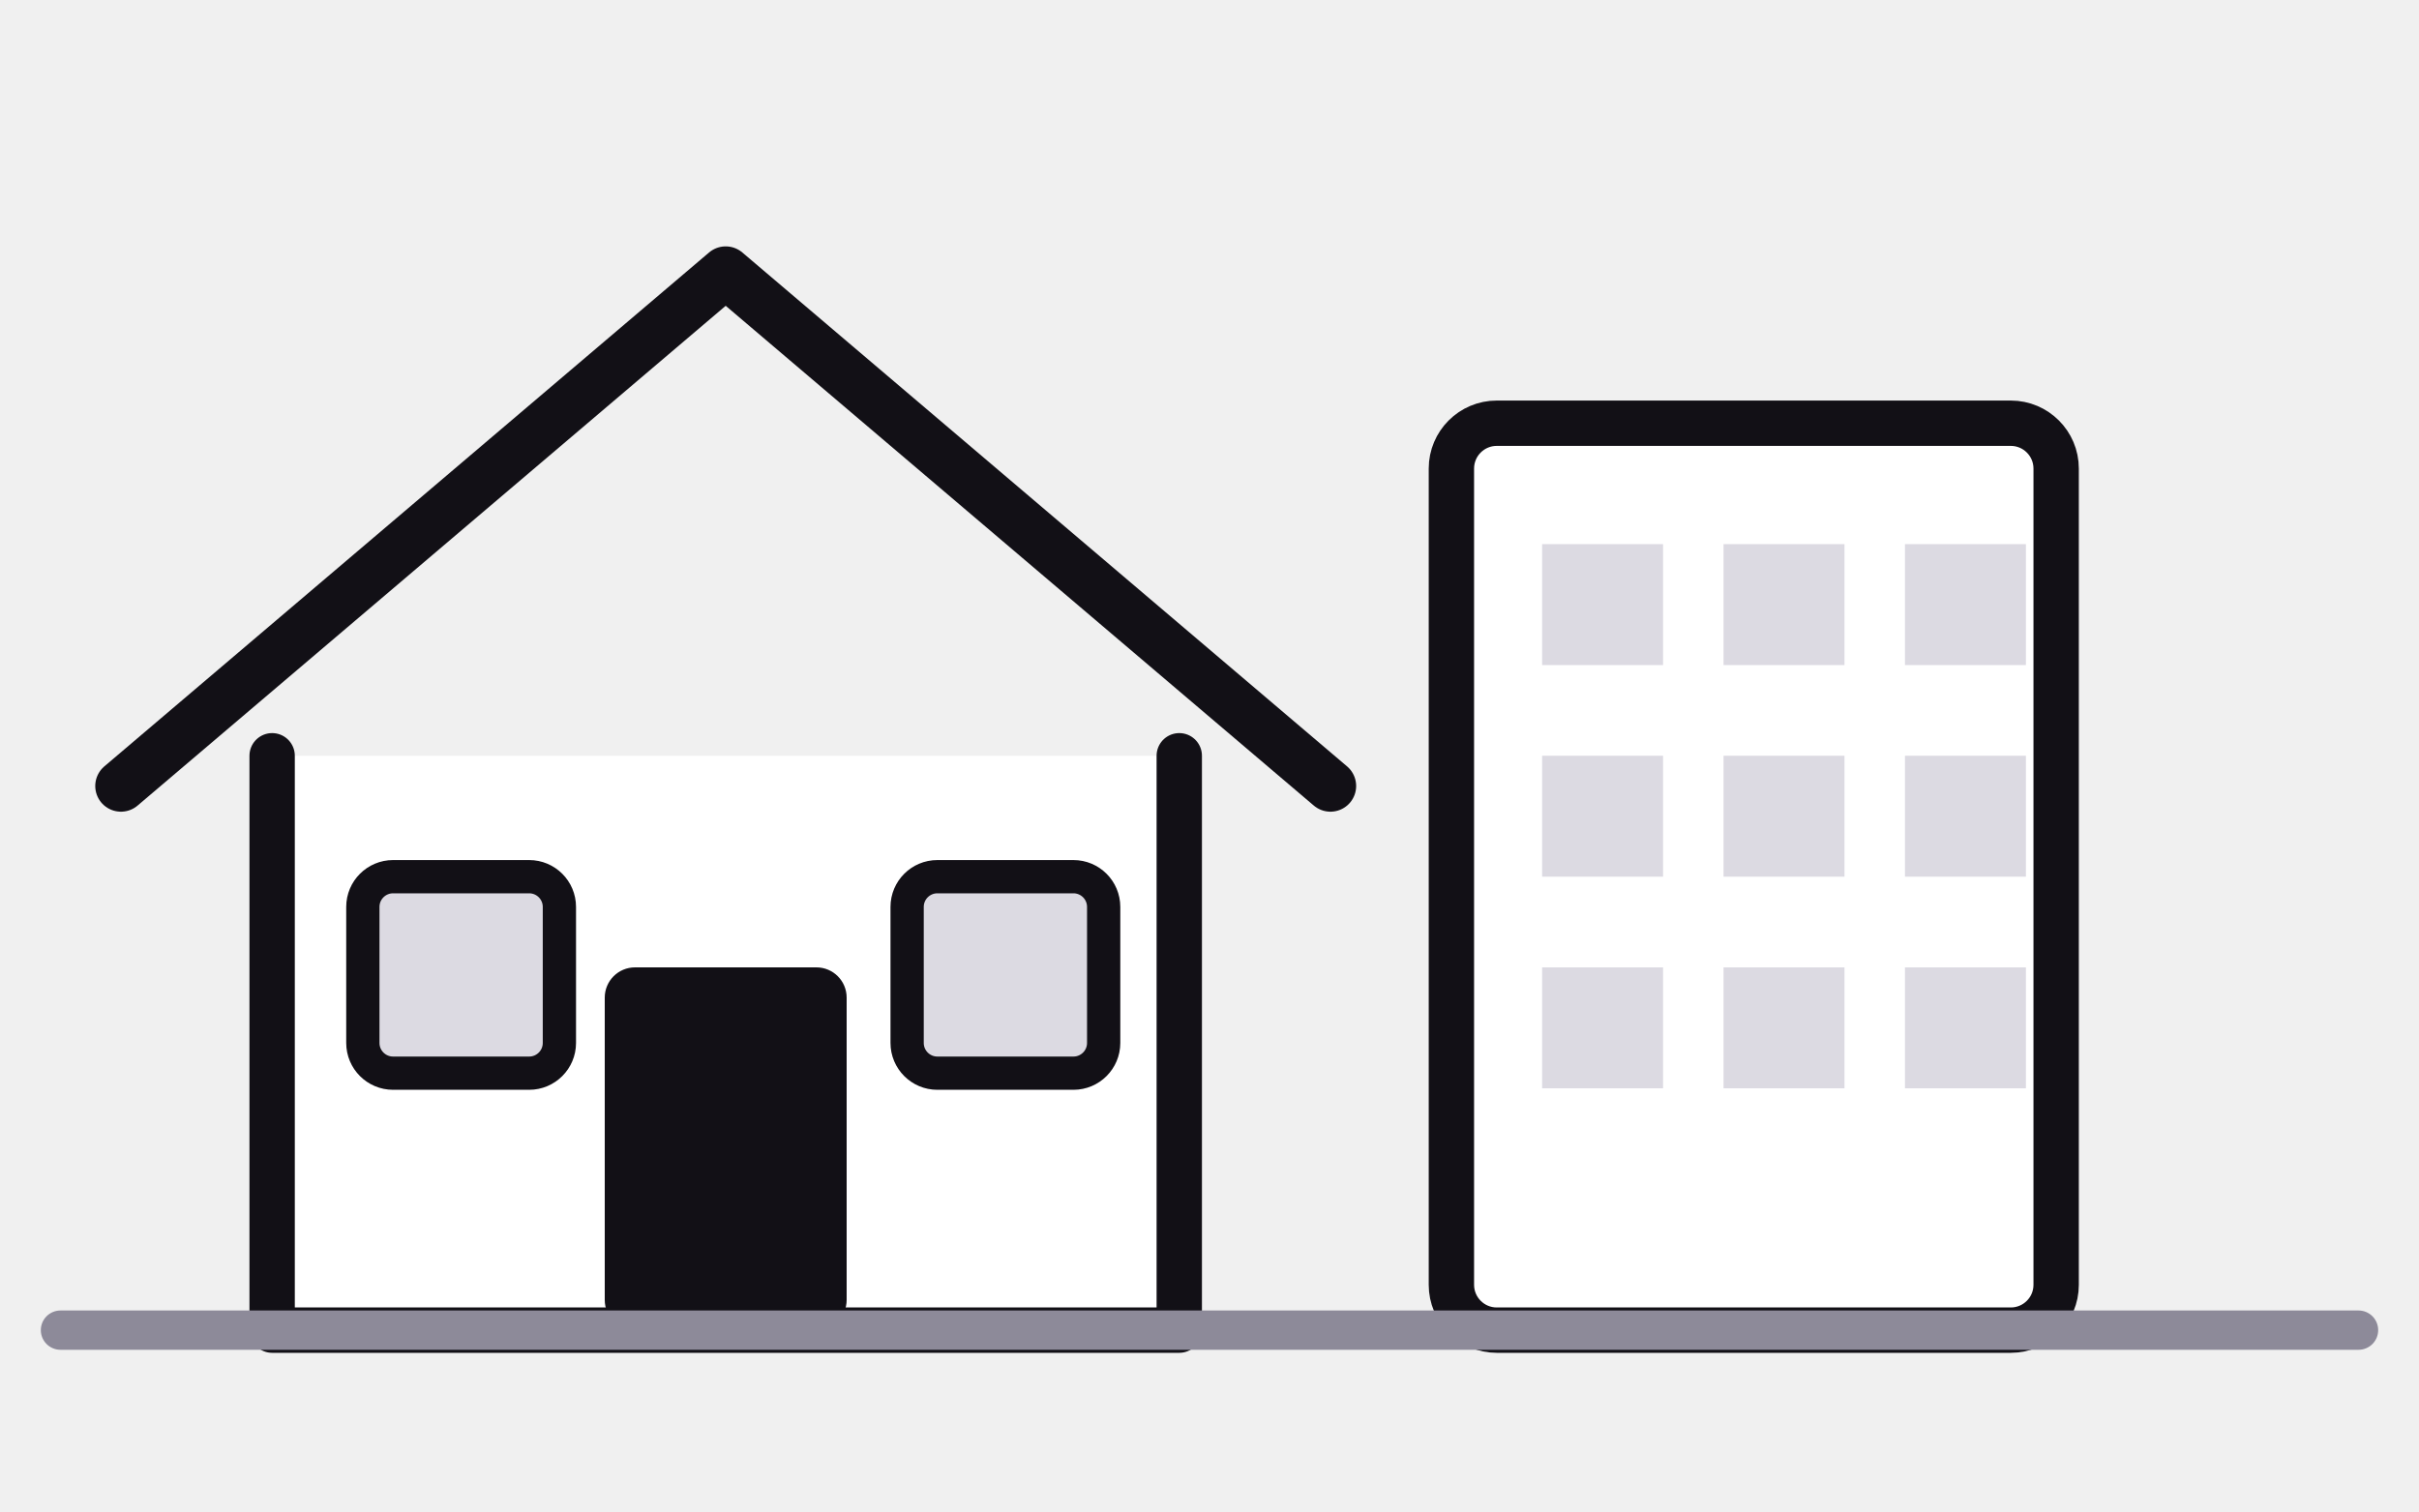
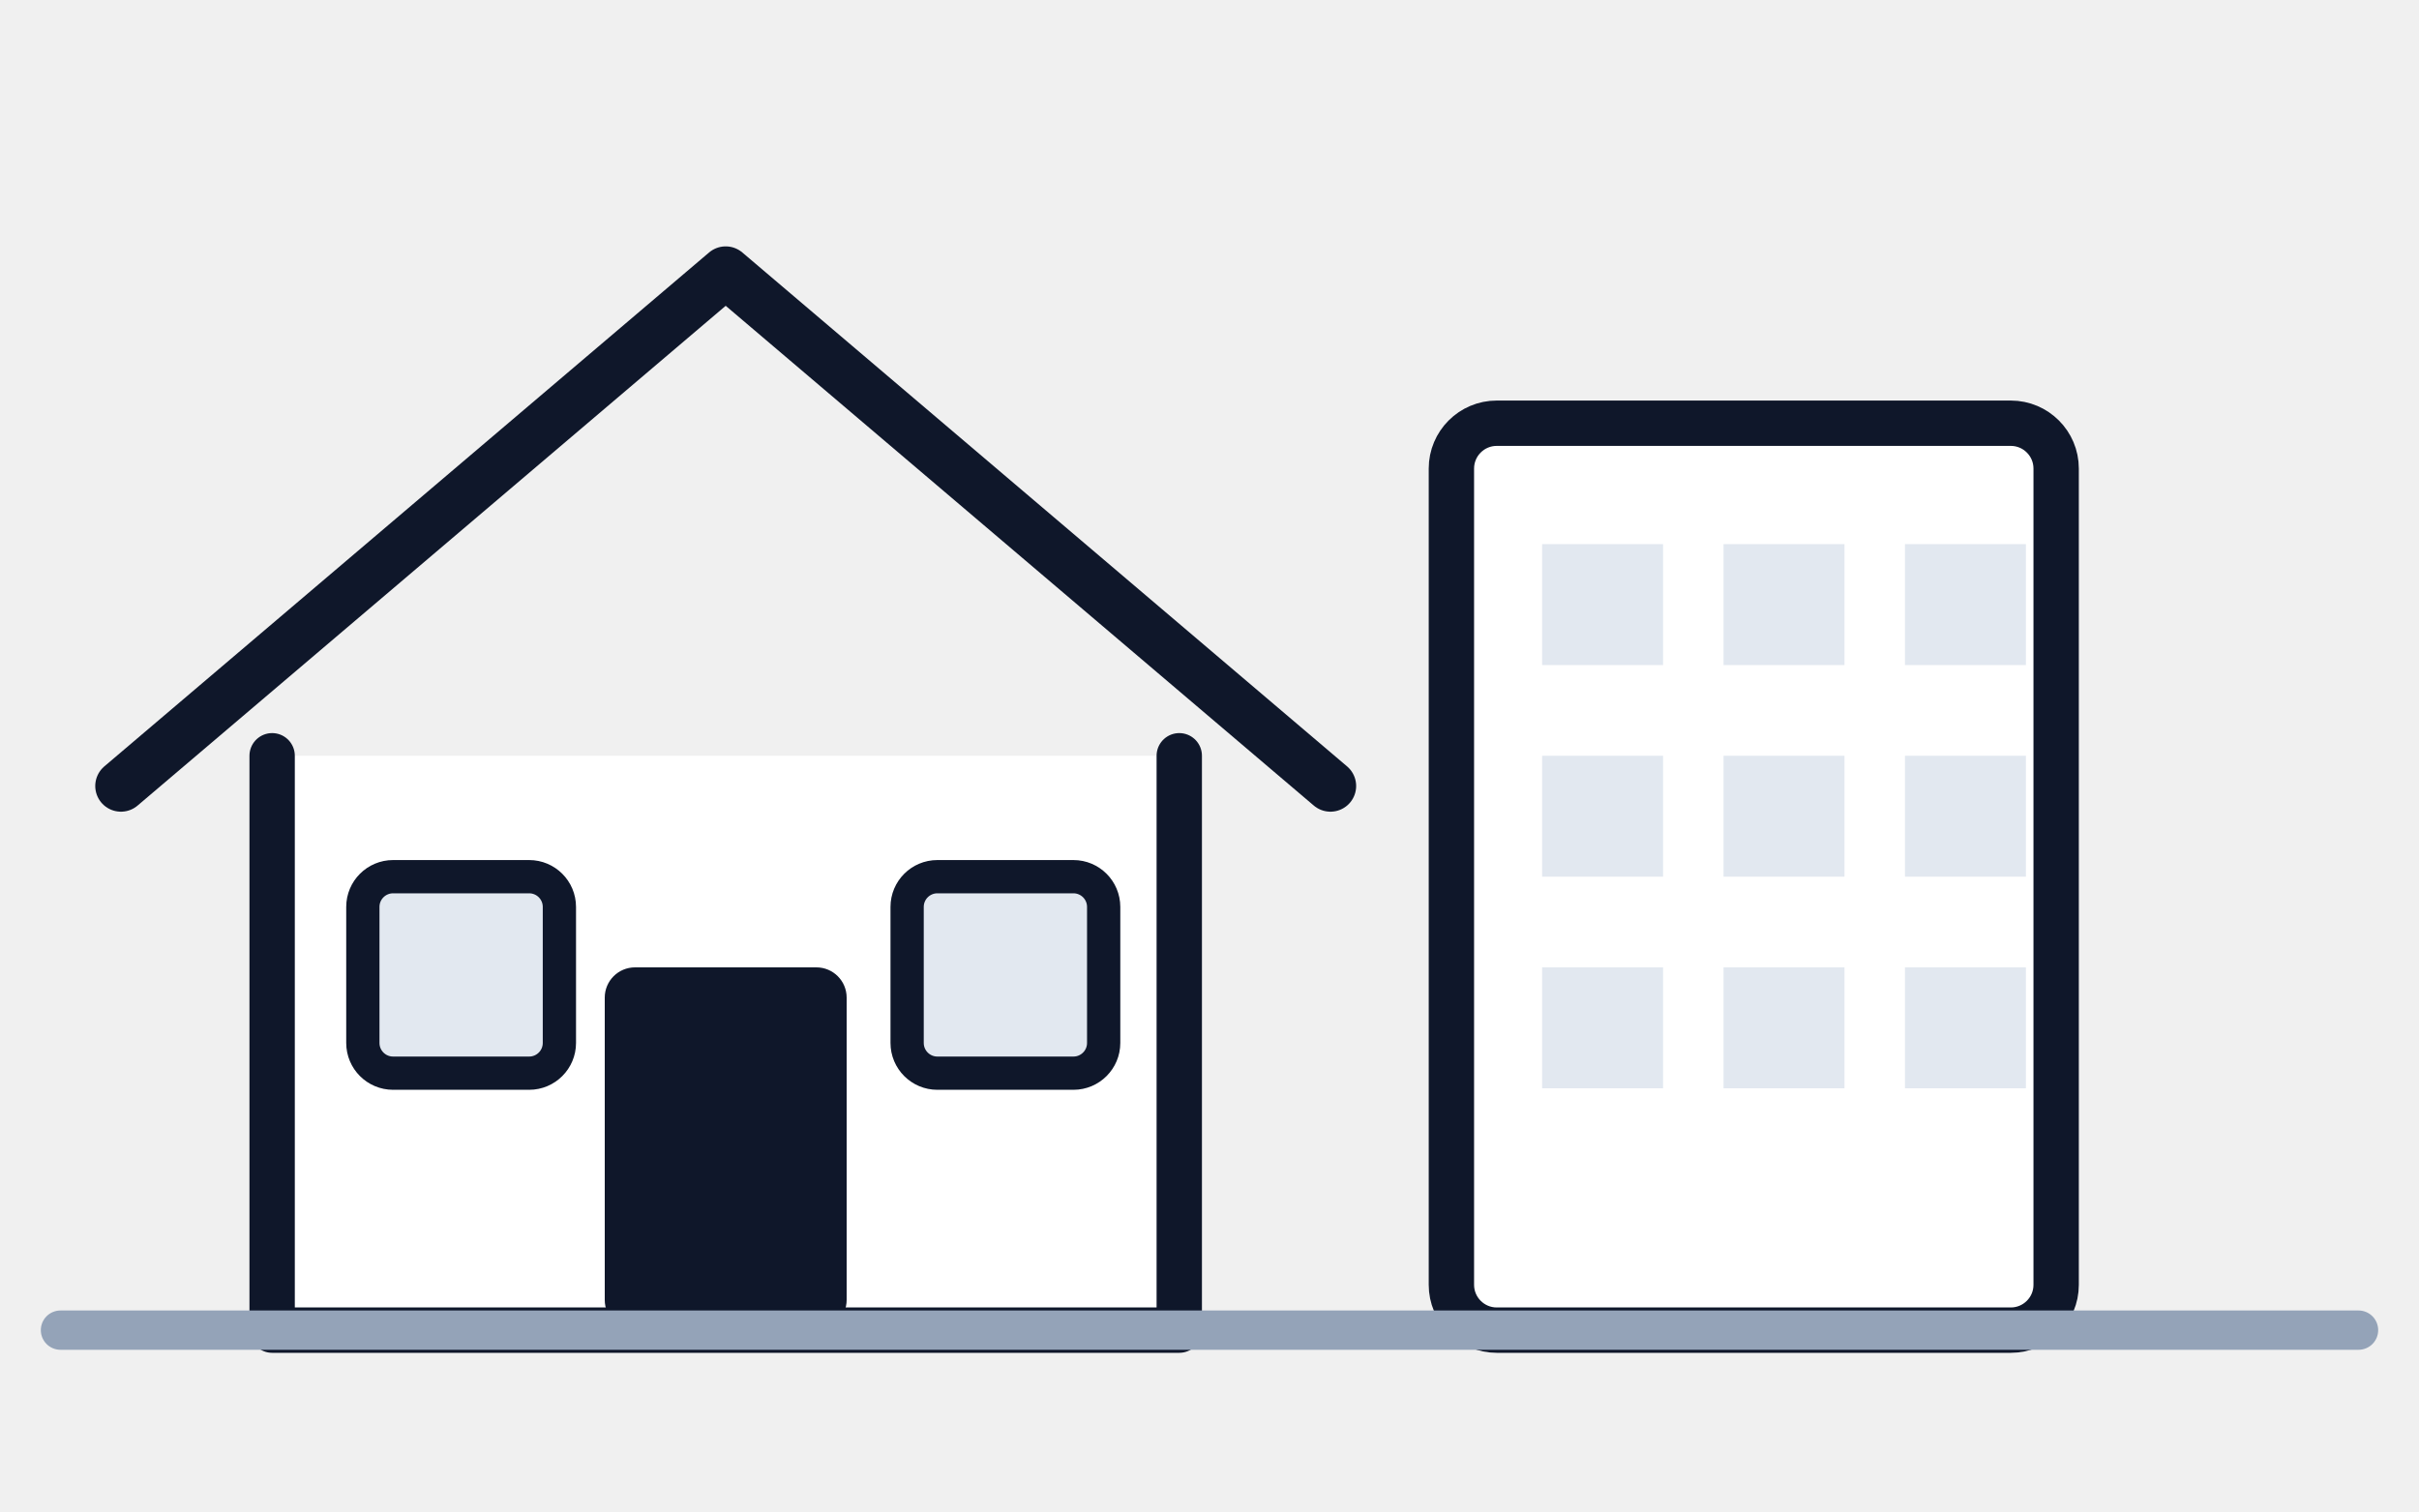
- <svg xmlns="http://www.w3.org/2000/svg" viewBox="0 0 160 100" width="160" height="100" fill="none" stroke="#121016" stroke-width="3" stroke-linecap="round" stroke-linejoin="round">
+ <svg xmlns="http://www.w3.org/2000/svg" viewBox="0 0 160 100" width="160" height="100" fill="none" stroke="#0f172a" stroke-width="3" stroke-linecap="round" stroke-linejoin="round">
  <rect x="96" y="28" width="40" height="60" rx="3" fill="#ffffff" />
  <rect x="96" y="28" width="40" height="60" rx="3" stroke-width="2.6" />
-   <g fill="#dcdae2" stroke="none">
+   <g fill="#e2e8f0" stroke="none">
    <rect x="102" y="36" width="8" height="8" />
    <rect x="114" y="36" width="8" height="8" />
    <rect x="126" y="36" width="8" height="8" />
    <rect x="102" y="50" width="8" height="8" />
    <rect x="114" y="50" width="8" height="8" />
    <rect x="126" y="50" width="8" height="8" />
    <rect x="102" y="64" width="8" height="8" />
    <rect x="114" y="64" width="8" height="8" />
    <rect x="126" y="64" width="8" height="8" />
  </g>
  <path d="M18 50v38h60V50" fill="#ffffff" />
  <path d="M18 50v38h60V50" stroke-width="2.8" />
  <path d="M8 52L48 18l40 34" stroke-width="3.4" />
-   <rect x="24" y="58" width="13" height="13" rx="2" fill="#dcdae2" stroke="none" />
+   <rect x="24" y="58" width="13" height="13" rx="2" fill="#e2e8f0" stroke="none" />
  <rect x="24" y="58" width="13" height="13" rx="2" stroke-width="2.2" />
-   <rect x="40" y="64" width="16" height="24" rx="2" fill="#121016" stroke="none" />
-   <rect x="60" y="58" width="13" height="13" rx="2" fill="#dcdae2" stroke="none" />
+   <rect x="40" y="64" width="16" height="24" rx="2" fill="#0f172a" stroke="none" />
+   <rect x="60" y="58" width="13" height="13" rx="2" fill="#e2e8f0" stroke="none" />
  <rect x="60" y="58" width="13" height="13" rx="2" stroke-width="2.2" />
-   <path d="M4 88h152" stroke="#8d8a99" stroke-width="2.6" />
+   <path d="M4 88h152" stroke="#94a3b8" stroke-width="2.6" />
</svg>
